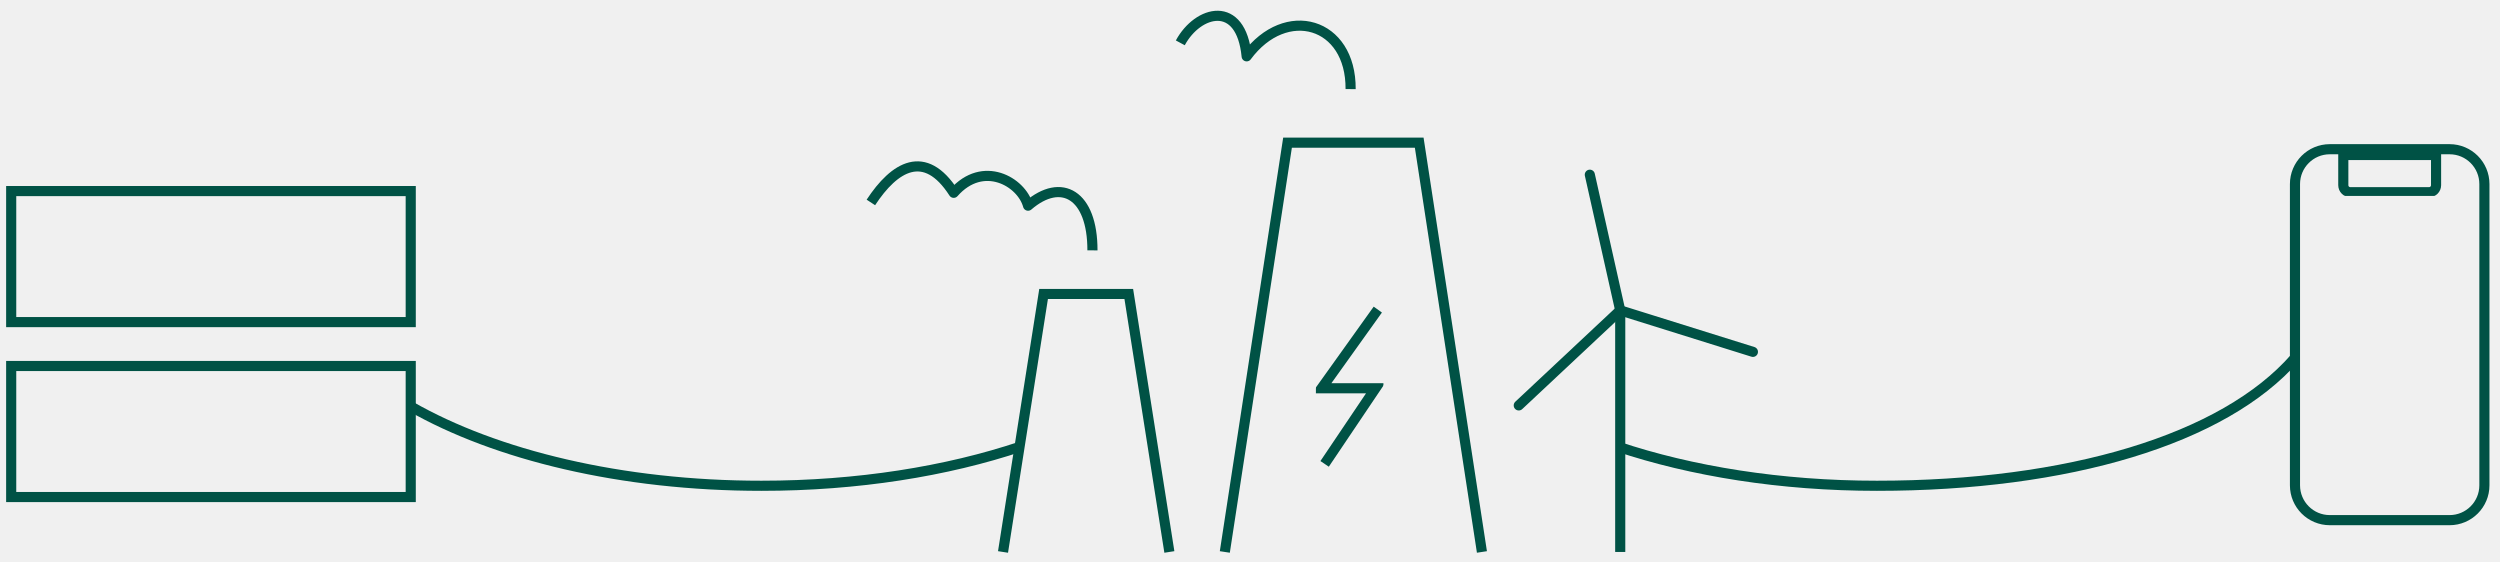
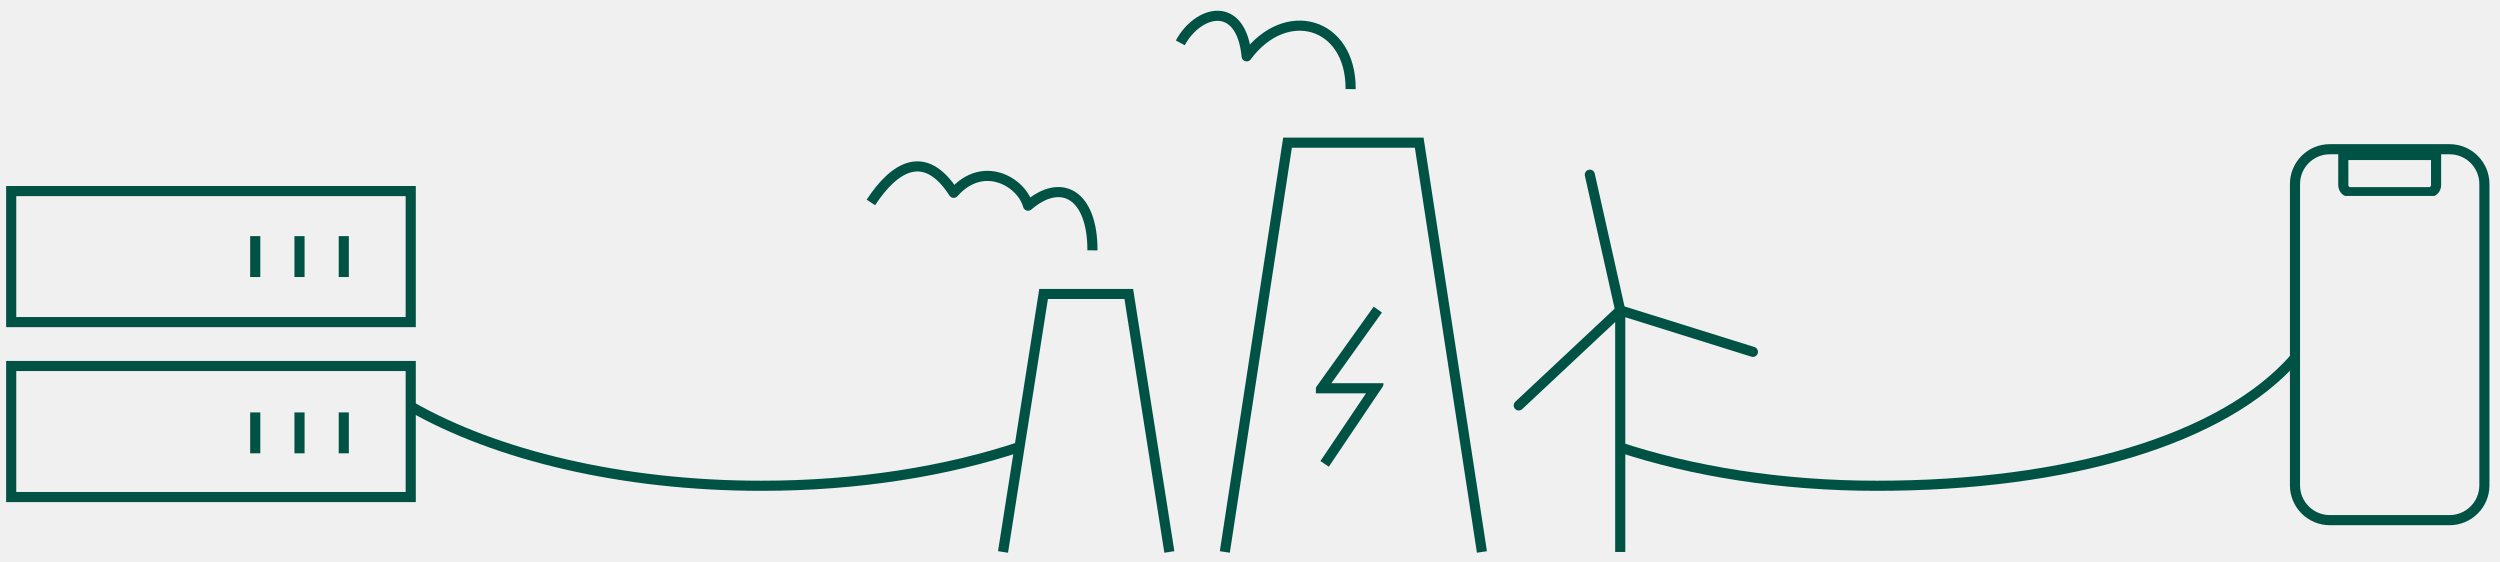
<svg xmlns="http://www.w3.org/2000/svg" xmlns:xlink="http://www.w3.org/1999/xlink" width="494px" height="111px" viewBox="0 0 494 111" version="1.1">
  <defs>
    <polygon id="path-1" points="0 108.325 492.541 108.325 492.541 0.162 0 0.162" />
  </defs>
  <g id="Desktop" stroke="none" stroke-width="1" fill="none" fill-rule="evenodd">
    <g id="Landing-page-Copy-11" transform="translate(-468, -1134)">
      <g id="Group-30" transform="translate(468.2941, 1134.285)">
        <g id="Group-7" transform="translate(197.5527, 27.60693)" stroke="#005245" stroke-width="2">
          <polyline id="Stroke-1" points="44.178 81.175 56.568 0.303 82.59 0.303 94.982 81.175" />
          <polyline id="Stroke-3" points="0.35 81.175 8.367 30.196 25.201 30.196 33.219 81.175" />
          <line x1="122.311" y1="81.175" x2="122.311" y2="33.436" id="Stroke-5" />
        </g>
        <line x1="319.863" y1="61.043" x2="313.854" y2="34.238" id="Stroke-8" stroke="#005245" stroke-width="2" stroke-linecap="round" />
        <line x1="319.863" y1="61.043" x2="346.082" y2="69.243" id="Stroke-9" stroke="#005245" stroke-width="2" stroke-linecap="round" />
        <line x1="319.863" y1="61.043" x2="299.813" y2="79.824" id="Stroke-10" stroke="#005245" stroke-width="2" stroke-linecap="round" />
        <g id="Group-29" transform="translate(0, 0.755111)">
          <path d="M215.573,48.432 C215.598,37.419 209.433,33.928 202.851,39.602 C201.549,34.851 193.942,30.485 188.159,37.058 C182.447,28.182 176.442,31.863 171.791,38.963" id="Stroke-11" stroke="#005245" stroke-width="2" stroke-linejoin="round" />
          <path d="M266.59,16.566 C266.684,3.315 253.785,-0.376 246.046,10.091 C244.939,-1.279 236.399,0.99 232.935,7.427" id="Stroke-13" stroke="#005245" stroke-width="2" stroke-linejoin="round" />
          <mask id="mask-2" fill="white">
            <use xlink:href="#path-1" />
          </mask>
          <g id="Clip-16" />
          <polygon id="Stroke-15" stroke="#005245" stroke-width="2" mask="url(#mask-2)" points="1.918 97.174 80.866 97.174 80.866 71.281 1.918 71.281" />
          <polygon id="Stroke-17" stroke="#005245" stroke-width="2" mask="url(#mask-2)" points="1.918 62.608 80.866 62.608 80.866 36.715 1.918 36.715" />
-           <line x1="50.14" y1="53.703" x2="50.14" y2="45.62" id="Stroke-18" stroke="#005245" stroke-width="2" mask="url(#mask-2)" />
-           <line x1="58.889" y1="53.703" x2="58.889" y2="45.62" id="Stroke-19" stroke="#005245" stroke-width="2" mask="url(#mask-2)" />
-           <line x1="67.637" y1="53.703" x2="67.637" y2="45.62" id="Stroke-20" stroke="#005245" stroke-width="2" mask="url(#mask-2)" />
-           <line x1="50.14" y1="88.536" x2="50.14" y2="80.453" id="Stroke-21" stroke="#005245" stroke-width="2" mask="url(#mask-2)" />
-           <line x1="58.889" y1="88.536" x2="58.889" y2="80.453" id="Stroke-22" stroke="#005245" stroke-width="2" mask="url(#mask-2)" />
-           <line x1="67.637" y1="88.536" x2="67.637" y2="80.453" id="Stroke-23" stroke="#005245" stroke-width="2" mask="url(#mask-2)" />
+           <line x1="50.14" y1="53.703" x2="50.14" y2="45.62" id="Stroke-18" stroke="#005245" stroke-width="2" />
+           <line x1="58.889" y1="53.703" x2="58.889" y2="45.62" id="Stroke-19" stroke="#005245" stroke-width="2" />
+           <line x1="67.637" y1="53.703" x2="67.637" y2="45.62" id="Stroke-20" stroke="#005245" stroke-width="2" />
+           <line x1="50.14" y1="88.536" x2="50.14" y2="80.453" id="Stroke-21" stroke="#005245" stroke-width="2" />
+           <line x1="58.889" y1="88.536" x2="58.889" y2="80.453" id="Stroke-22" stroke="#005245" stroke-width="2" />
+           <line x1="67.637" y1="88.536" x2="67.637" y2="80.453" id="Stroke-23" stroke="#005245" stroke-width="2" />
          <path d="M483.741,28.445 L460.075,28.445 C456.275,28.445 453.193,31.525 453.193,35.327 L453.193,94.859 C453.193,98.659 456.275,101.741 460.075,101.741 L483.741,101.741 C487.54,101.741 490.623,98.659 490.623,94.859 L490.623,35.327 C490.623,31.525 487.54,28.445 483.741,28.445 Z" id="Stroke-24" stroke="#005245" stroke-width="2" mask="url(#mask-2)" />
          <path d="M481.073,29.586 L462.742,29.586 L462.742,35.552 C462.742,36.32 463.364,36.939 464.127,36.939 L479.688,36.939 C480.453,36.939 481.073,36.32 481.073,35.552 L481.073,29.586 Z" id="Stroke-25" stroke="#005245" stroke-width="2" mask="url(#mask-2)" />
          <path d="M319.317,87.187 C333.954,92.087 351.597,94.949 370.587,94.949 C408.306,94.949 439.111,85.806 453.193,69.68" id="Stroke-26" stroke="#005245" stroke-width="2" mask="url(#mask-2)" />
          <path d="M201.438,87.187 C186.802,92.087 169.158,94.949 150.168,94.949 C122.49,94.949 97.677,88.873 80.864,79.266" id="Stroke-27" stroke="#005245" stroke-width="2" mask="url(#mask-2)" />
          <polyline id="Stroke-28" stroke="#005245" stroke-width="2" mask="url(#mask-2)" points="271.959 60.135 260.84 75.686 271.508 75.686 261.45 90.623" />
        </g>
      </g>
    </g>
  </g>
</svg>
